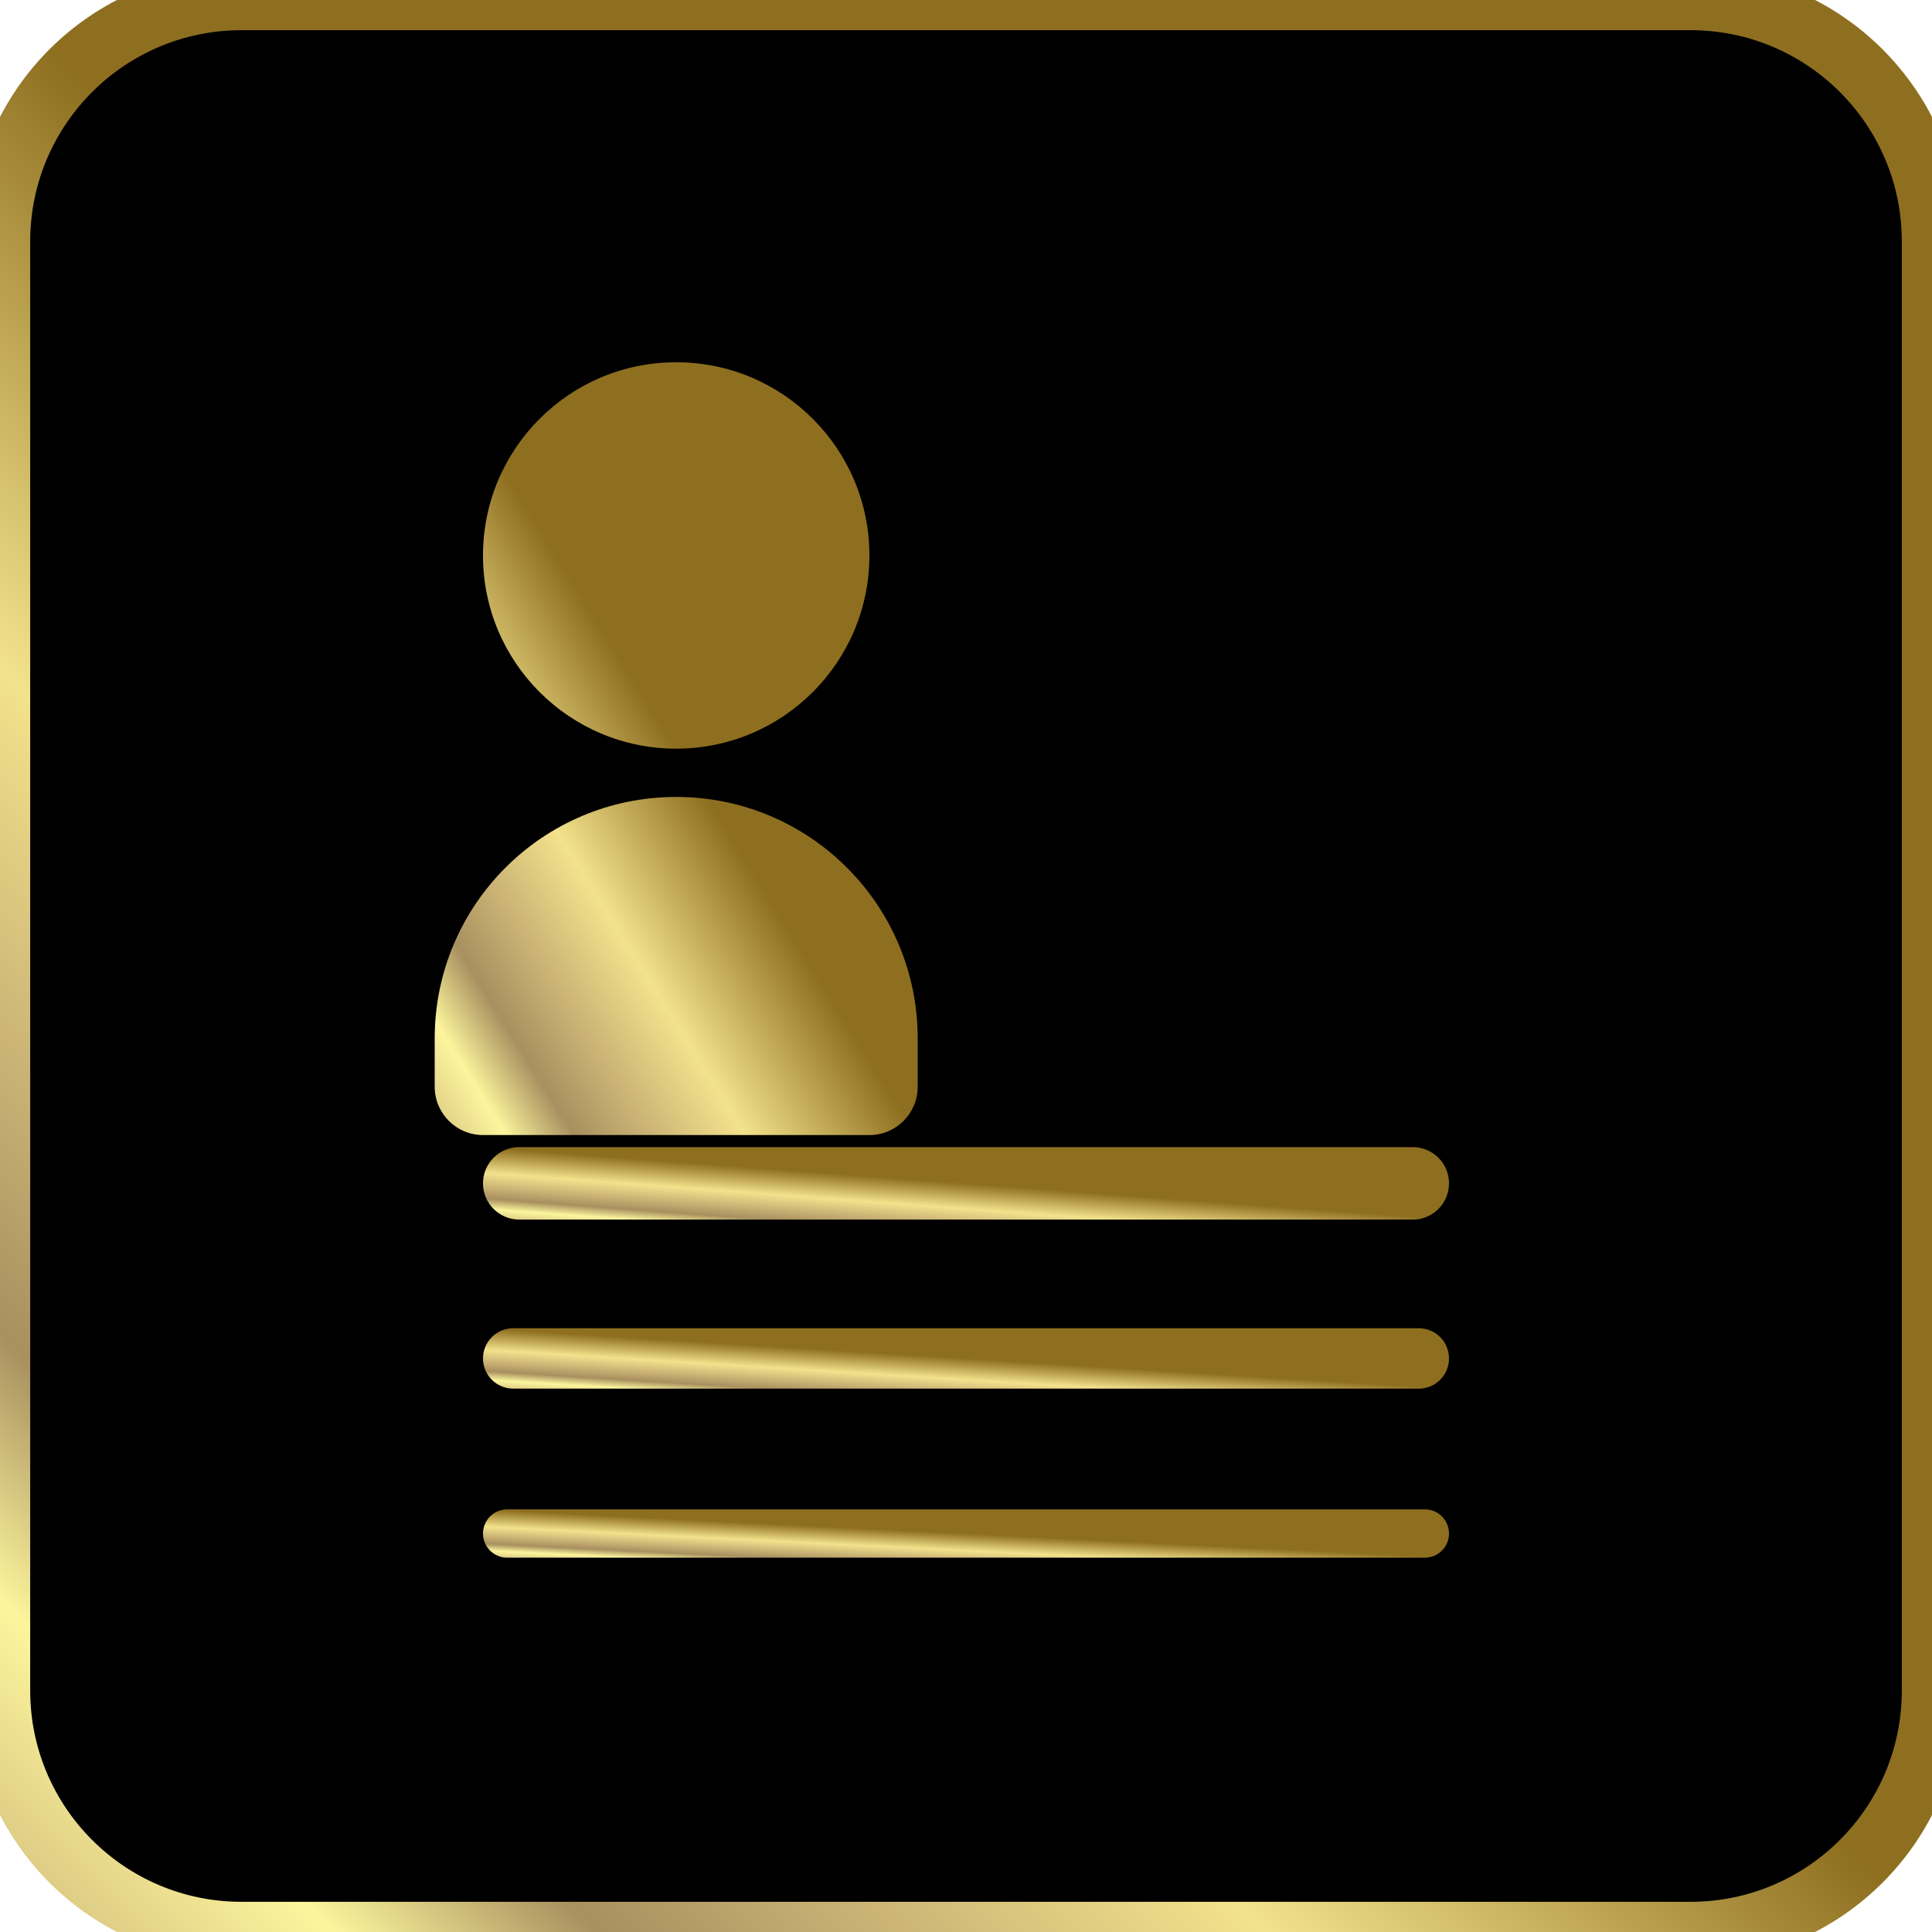
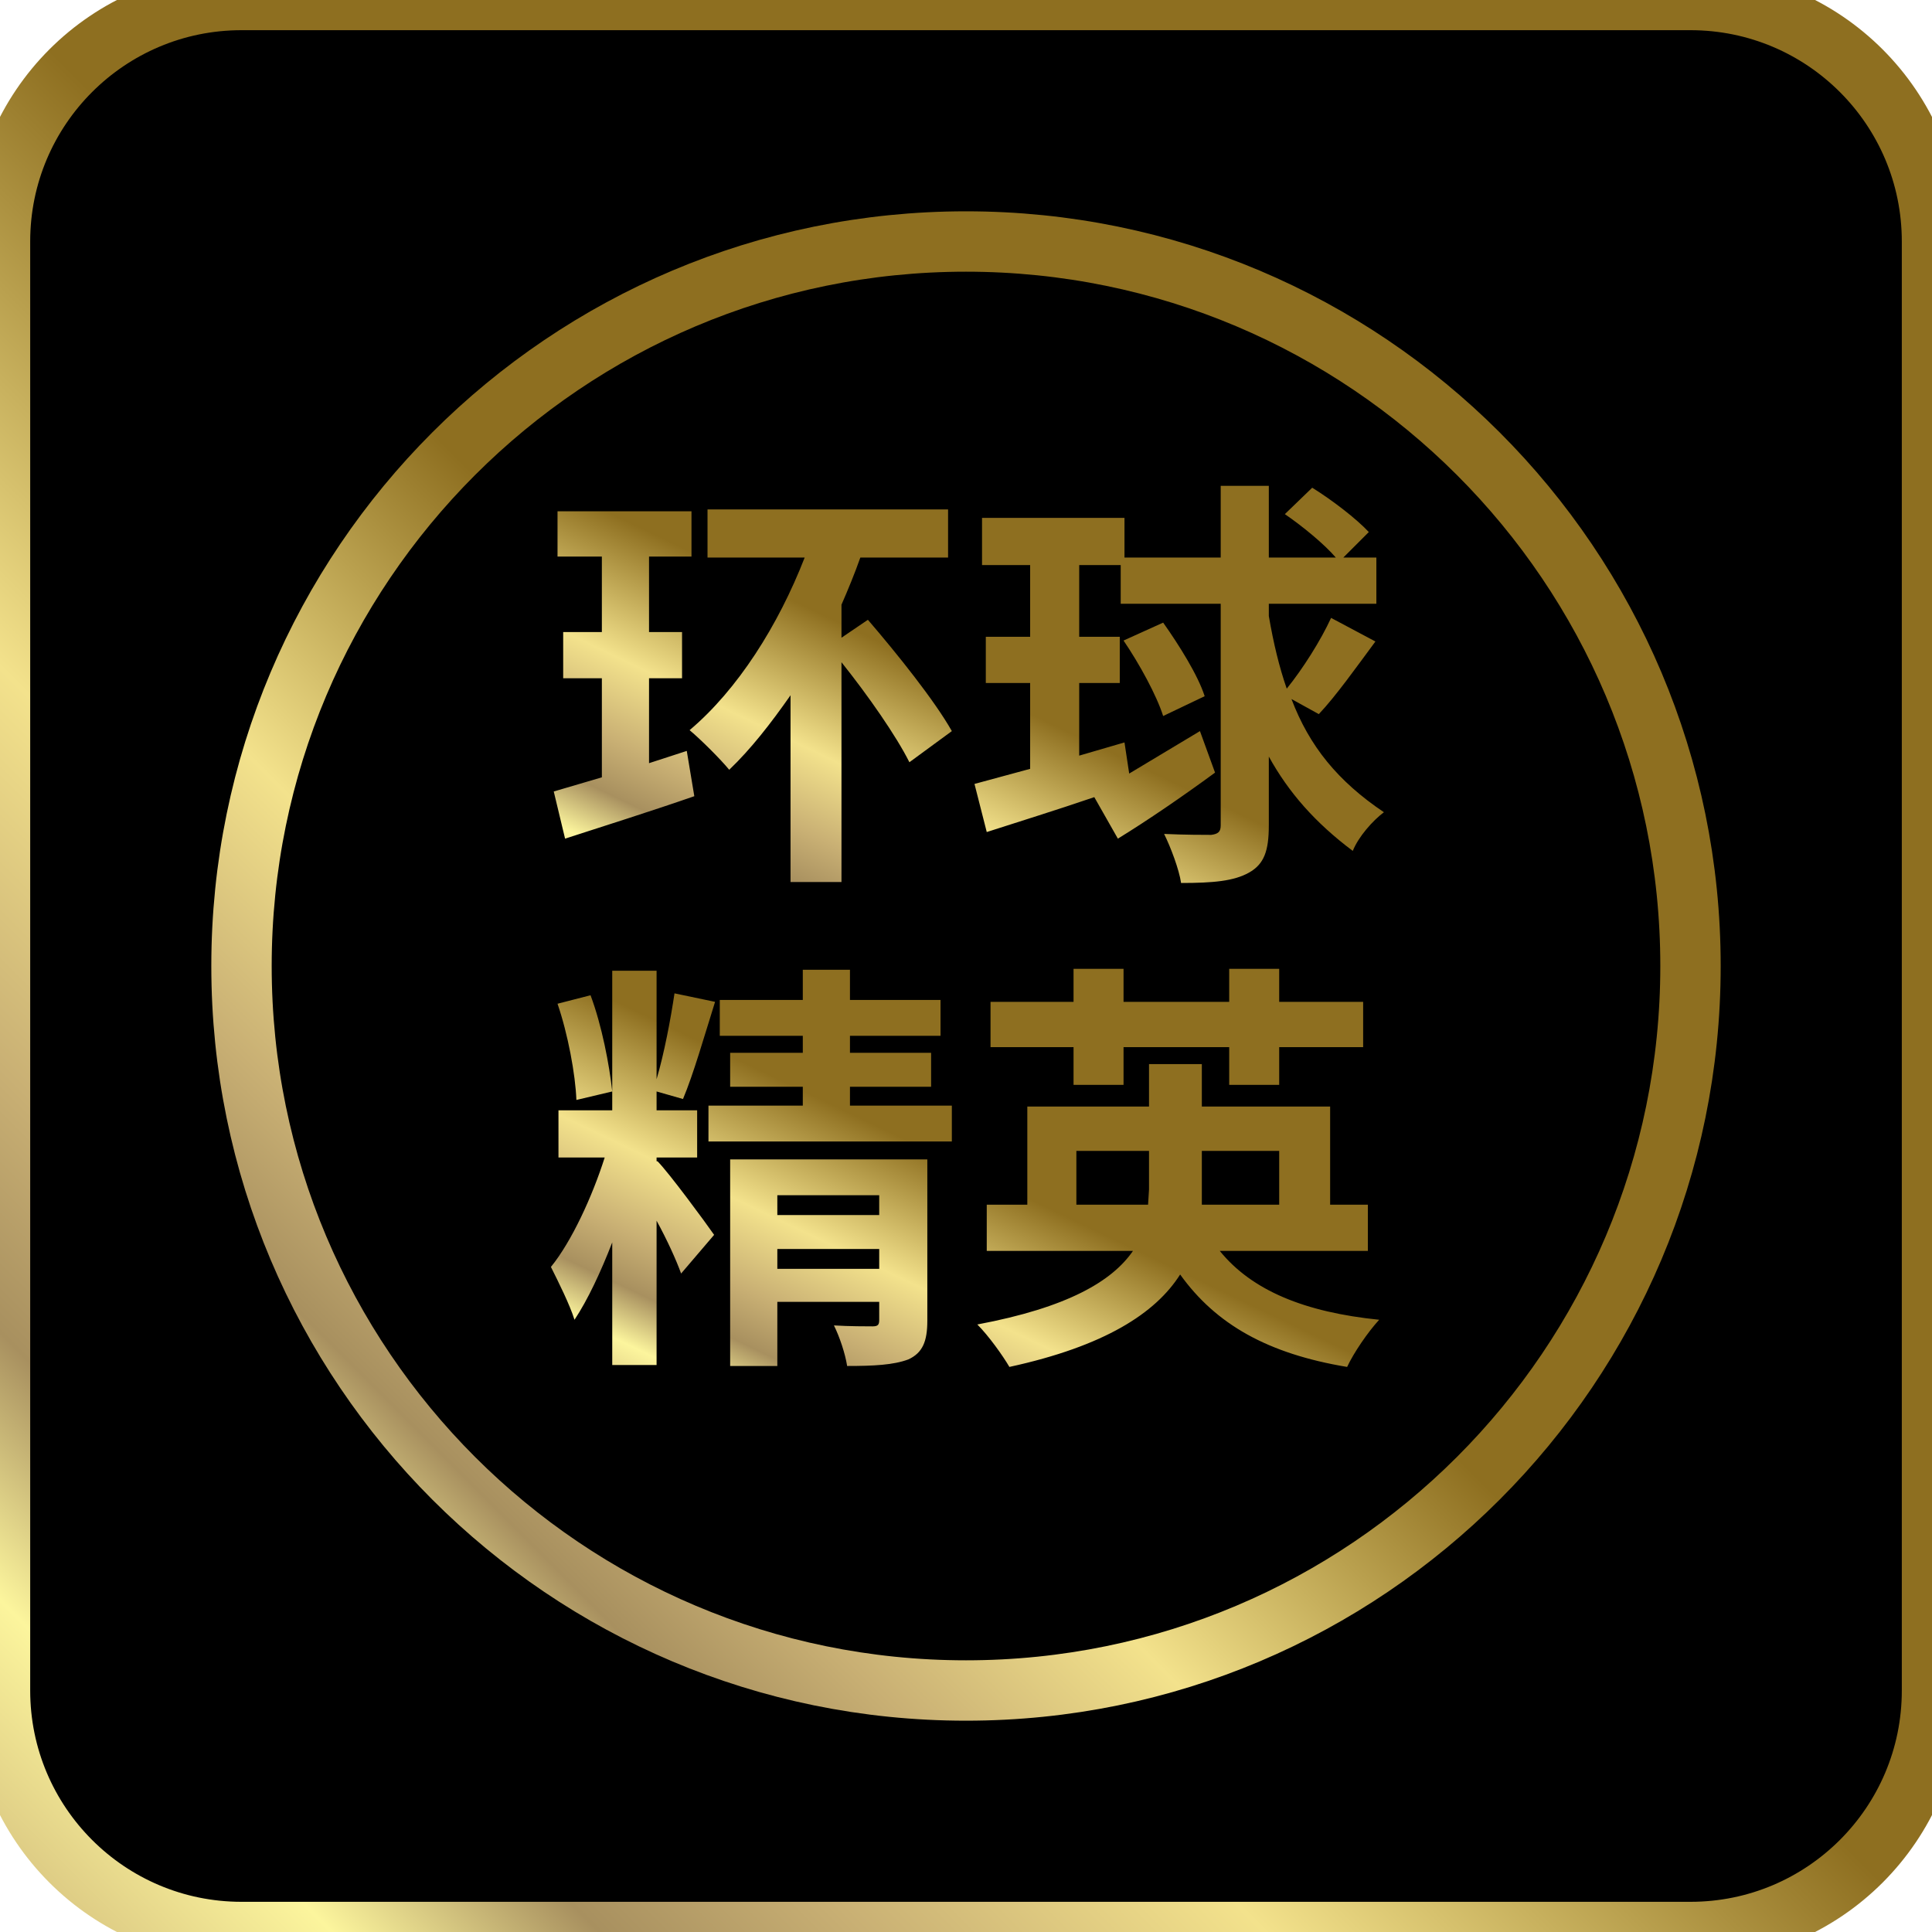
<svg xmlns="http://www.w3.org/2000/svg" width="32" height="32" viewBox="0 0 32 32">
  <defs>
    <linearGradient id="goldGradient" gradientTransform="rotate(135)">
      <stop offset="0%" stop-color="#8e6f20" />
      <stop offset="25%" stop-color="#f3e28c" />
      <stop offset="40%" stop-color="#c9b074" />
      <stop offset="50%" stop-color="#a8905f" />
      <stop offset="60%" stop-color="#fcf59d" />
      <stop offset="75%" stop-color="#c9b074" />
      <stop offset="100%" stop-color="#8e6f20" />
    </linearGradient>
  </defs>
  <rect width="32" height="32" rx="4" ry="4" fill="black" stroke="url(#goldGradient)" stroke-width="1" />
-   <g transform="translate(8, 6) scale(0.05)">
-     <path fill="url(#goldGradient)" d="M128 64c0-35.346-28.654-64-64-64S0 28.654 0 64s28.654 64 64 64 64-28.654 64-64zm-64 80c-44.183 0-80 35.817-80 80v16c0 8.837 7.163 16 16 16h128c8.837 0 16-7.163 16-16v-16c0-44.183-35.817-80-80-80z" />
-   </g>
-   <rect x="8" y="19" width="16" height="1.2" rx="0.6" fill="url(#goldGradient)" />
-   <rect x="8" y="22" width="16" height="1" rx="0.5" fill="url(#goldGradient)" />
-   <rect x="8" y="25" width="16" height="0.8" rx="0.4" fill="url(#goldGradient)" />
+   <circle cx="16" cy="16" r="12" fill="none" stroke="url(#goldGradient)" stroke-width="1" />
+   <text x="16" y="14" font-family="serif" font-size="7" text-anchor="middle" fill="url(#goldGradient)" font-weight="bold">环球</text>
+   <text x="16" y="22" font-family="serif" font-size="7" text-anchor="middle" fill="url(#goldGradient)" font-weight="bold">精英</text>
</svg>
